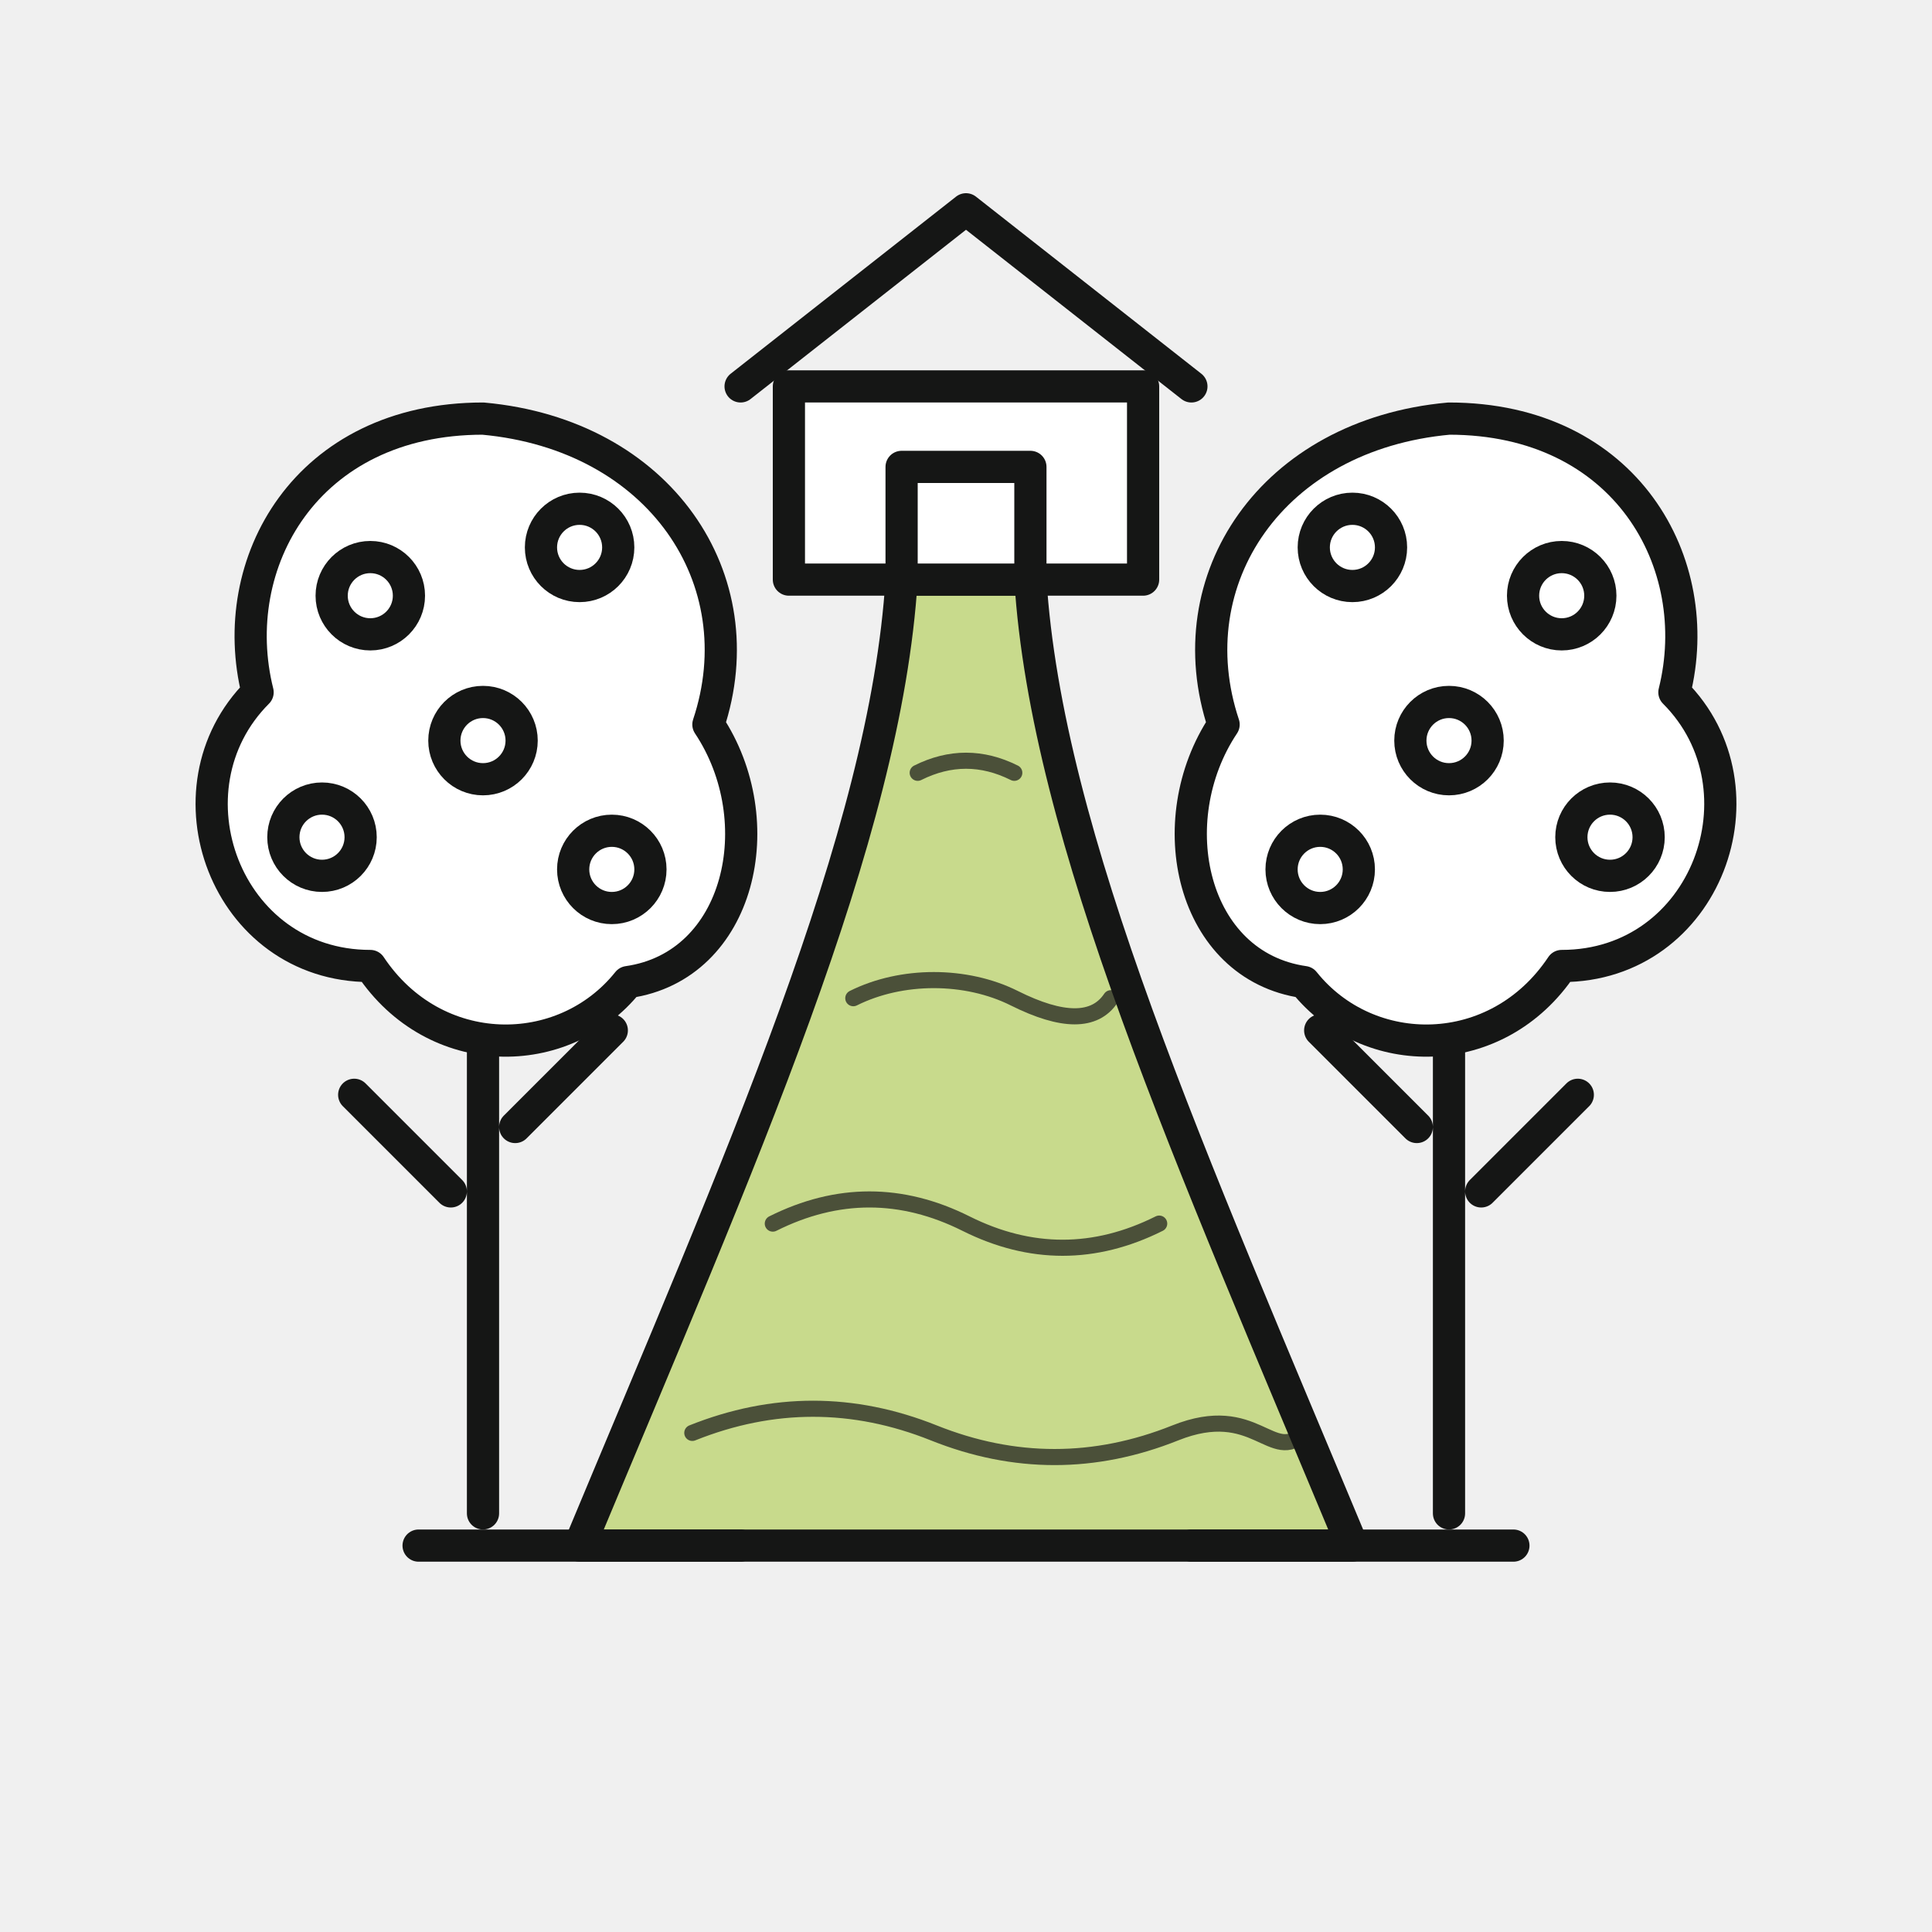
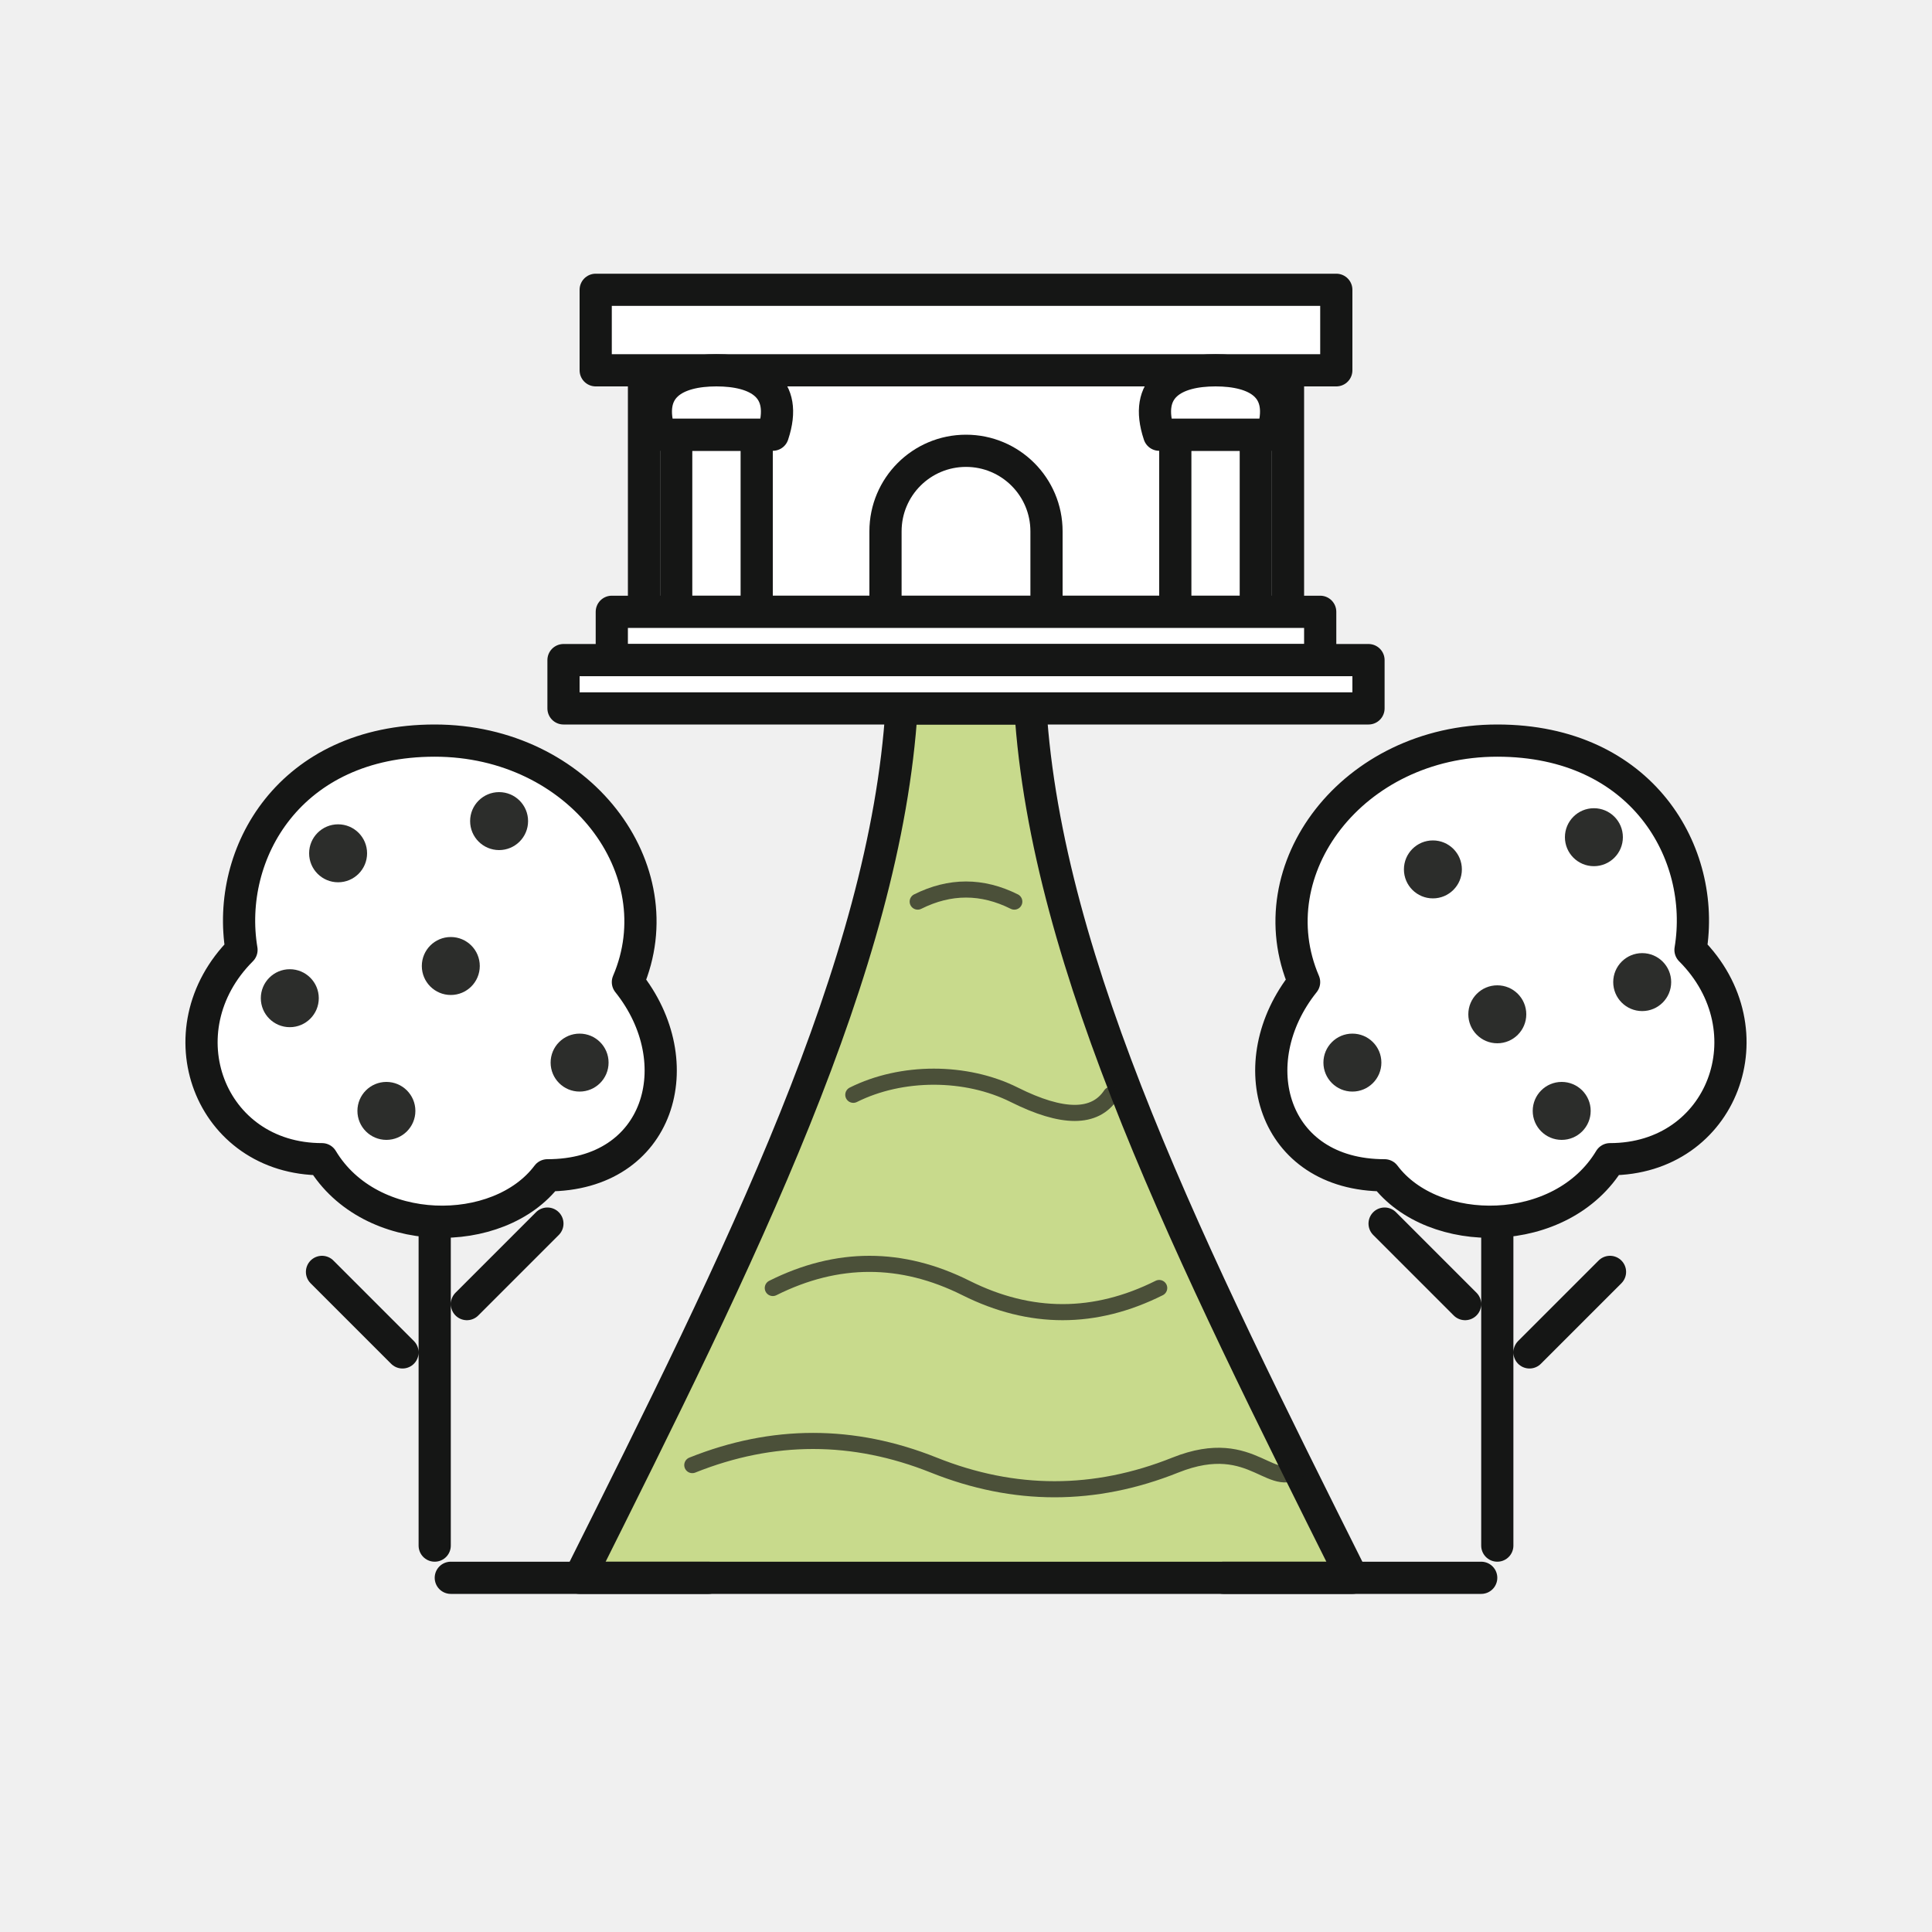
<svg xmlns="http://www.w3.org/2000/svg" viewBox="0 0 120 120">
  <style>.k{fill:none;stroke:#151615;stroke-width:2;stroke-linecap:round;stroke-linejoin:round}.h{fill:none;stroke:#151615;stroke-width:1;stroke-linecap:round;opacity:.7}.p{fill:#fff}.s{fill:#c8da8c}.e{fill:#2c2d2b}</style>
-   <path class="k s" d="M56 36C55 52 46 72 36 96H84C74 72 65 52 64 36Z" />
-   <path class="h" d="M57 48c2-1 4-1 6 0M53 62c3-1.5 7-1.5 10 0s5 1.5 6 0M48 76c4-2 8-2 12 0s8 2 12 0M43 89c5-2 10-2 15 0s10 2 15 0s6 2 8 0" />
-   <path class="k p" d="M49 36V24H71V36Z" />
-   <path class="k" d="M46 24L60 13L74 24" />
-   <path class="k" d="M56 36V29H64V36" />
-   <path class="k" d="M26 96H46M74 96H94" />
-   <path class="k" d="M30 94V64M28 74L22 68M32 70L38 64" />
-   <path class="k p" d="M30 26C19 26 14 35 16 43C10 49 14 60 23 60C27 66 35 66 39 61C46 60 48 51 44 45C47 36 41 27 30 26Z" />
-   <circle class="k p" cx="23" cy="37" r="2.4" />
-   <circle class="k p" cx="36" cy="34" r="2.4" />
-   <circle class="k p" cx="30" cy="46" r="2.4" />
-   <circle class="k p" cx="20" cy="52" r="2.4" />
-   <circle class="k p" cx="38" cy="54" r="2.4" />
-   <path class="k" d="M90 94V64M92 74L98 68M88 70L82 64" />
-   <path class="k p" d="M90 26C101 26 106 35 104 43C110 49 106 60 97 60C93 66 85 66 81 61C74 60 72 51 76 45C73 36 79 27 90 26Z" />
-   <circle class="k p" cx="97" cy="37" r="2.4" />
-   <circle class="k p" cx="84" cy="34" r="2.4" />
-   <circle class="k p" cx="90" cy="46" r="2.4" />
-   <circle class="k p" cx="100" cy="52" r="2.4" />
-   <circle class="k p" cx="82" cy="54" r="2.4" />
+   <path class="k s" d="M56 44C55 60 46 78 36 98H84C74 78 65 60 64 44Z" />
+   <path class="h" d="M57 56c2-1 4-1 6 0M53 68c3-1.5 7-1.5 10 0s5 1.5 6 0M48 80c4-2 8-2 12 0s8 2 12 0M43 91c5-2 10-2 15 0s10 2 15 0s6 2 8 0" />
+   <path class="k p" d="M40 38V23H80V38Z" />
+   <path class="k p" d="M37 23V18H83V23Z" />
+   <path class="k p" d="M42 38V27H47V38ZM73 38V27H78V38Z" />
+   <path class="k p" d="M41 27C40 24 42 23 44.5 23C47 23 49 24 48 27ZM72 27C71 24 73 23 75.5 23C78 23 80 24 79 27Z" />
+   <path class="k" d="M55 38V33A5 5 0 0 1 65 33V38" />
+   <path class="k p" d="M38 41V38H82V41Z" />
+   <path class="k p" d="M35 44V41H85V44Z" />
+   <path class="k" d="M28 98H44M76 98H92" />
+   <path class="k" d="M27 96V74M25 84L20 79M29 81L34 76" />
+   <path class="k p" d="M27 46C18 46 14 53 15 59C10 64 13 72 20 72C23 77 31 77 34 73C41 73 43 66 39 61C42 54 36 46 27 46Z" />
+   <circle class="e" cx="21" cy="53" r="1.8" />
+   <circle class="e" cx="31" cy="51" r="1.8" />
+   <circle class="e" cx="18" cy="62" r="1.8" />
+   <circle class="e" cx="28" cy="60" r="1.8" />
+   <circle class="e" cx="36" cy="66" r="1.8" />
+   <circle class="e" cx="24" cy="69" r="1.8" />
+   <path class="k" d="M 93 96 V 74 M 95 84 L 100 79 M 91 81 L 86 76" />
+   <path class="k p" d="M 93 46 C 102 46 106 53 105 59 C 110 64 107 72 100 72 C 97 77 89 77 86 73 C 79 73 77 66 81 61 C 78 54 84 46 93 46 Z" />
+   <circle class="e" cx="99" cy="52" r="1.8" />
+   <circle class="e" cx="89" cy="54" r="1.8" />
+   <circle class="e" cx="102" cy="61" r="1.8" />
+   <circle class="e" cx="93" cy="63" r="1.8" />
+   <circle class="e" cx="84" cy="66" r="1.8" />
+   <circle class="e" cx="97" cy="69" r="1.8" />
</svg>
